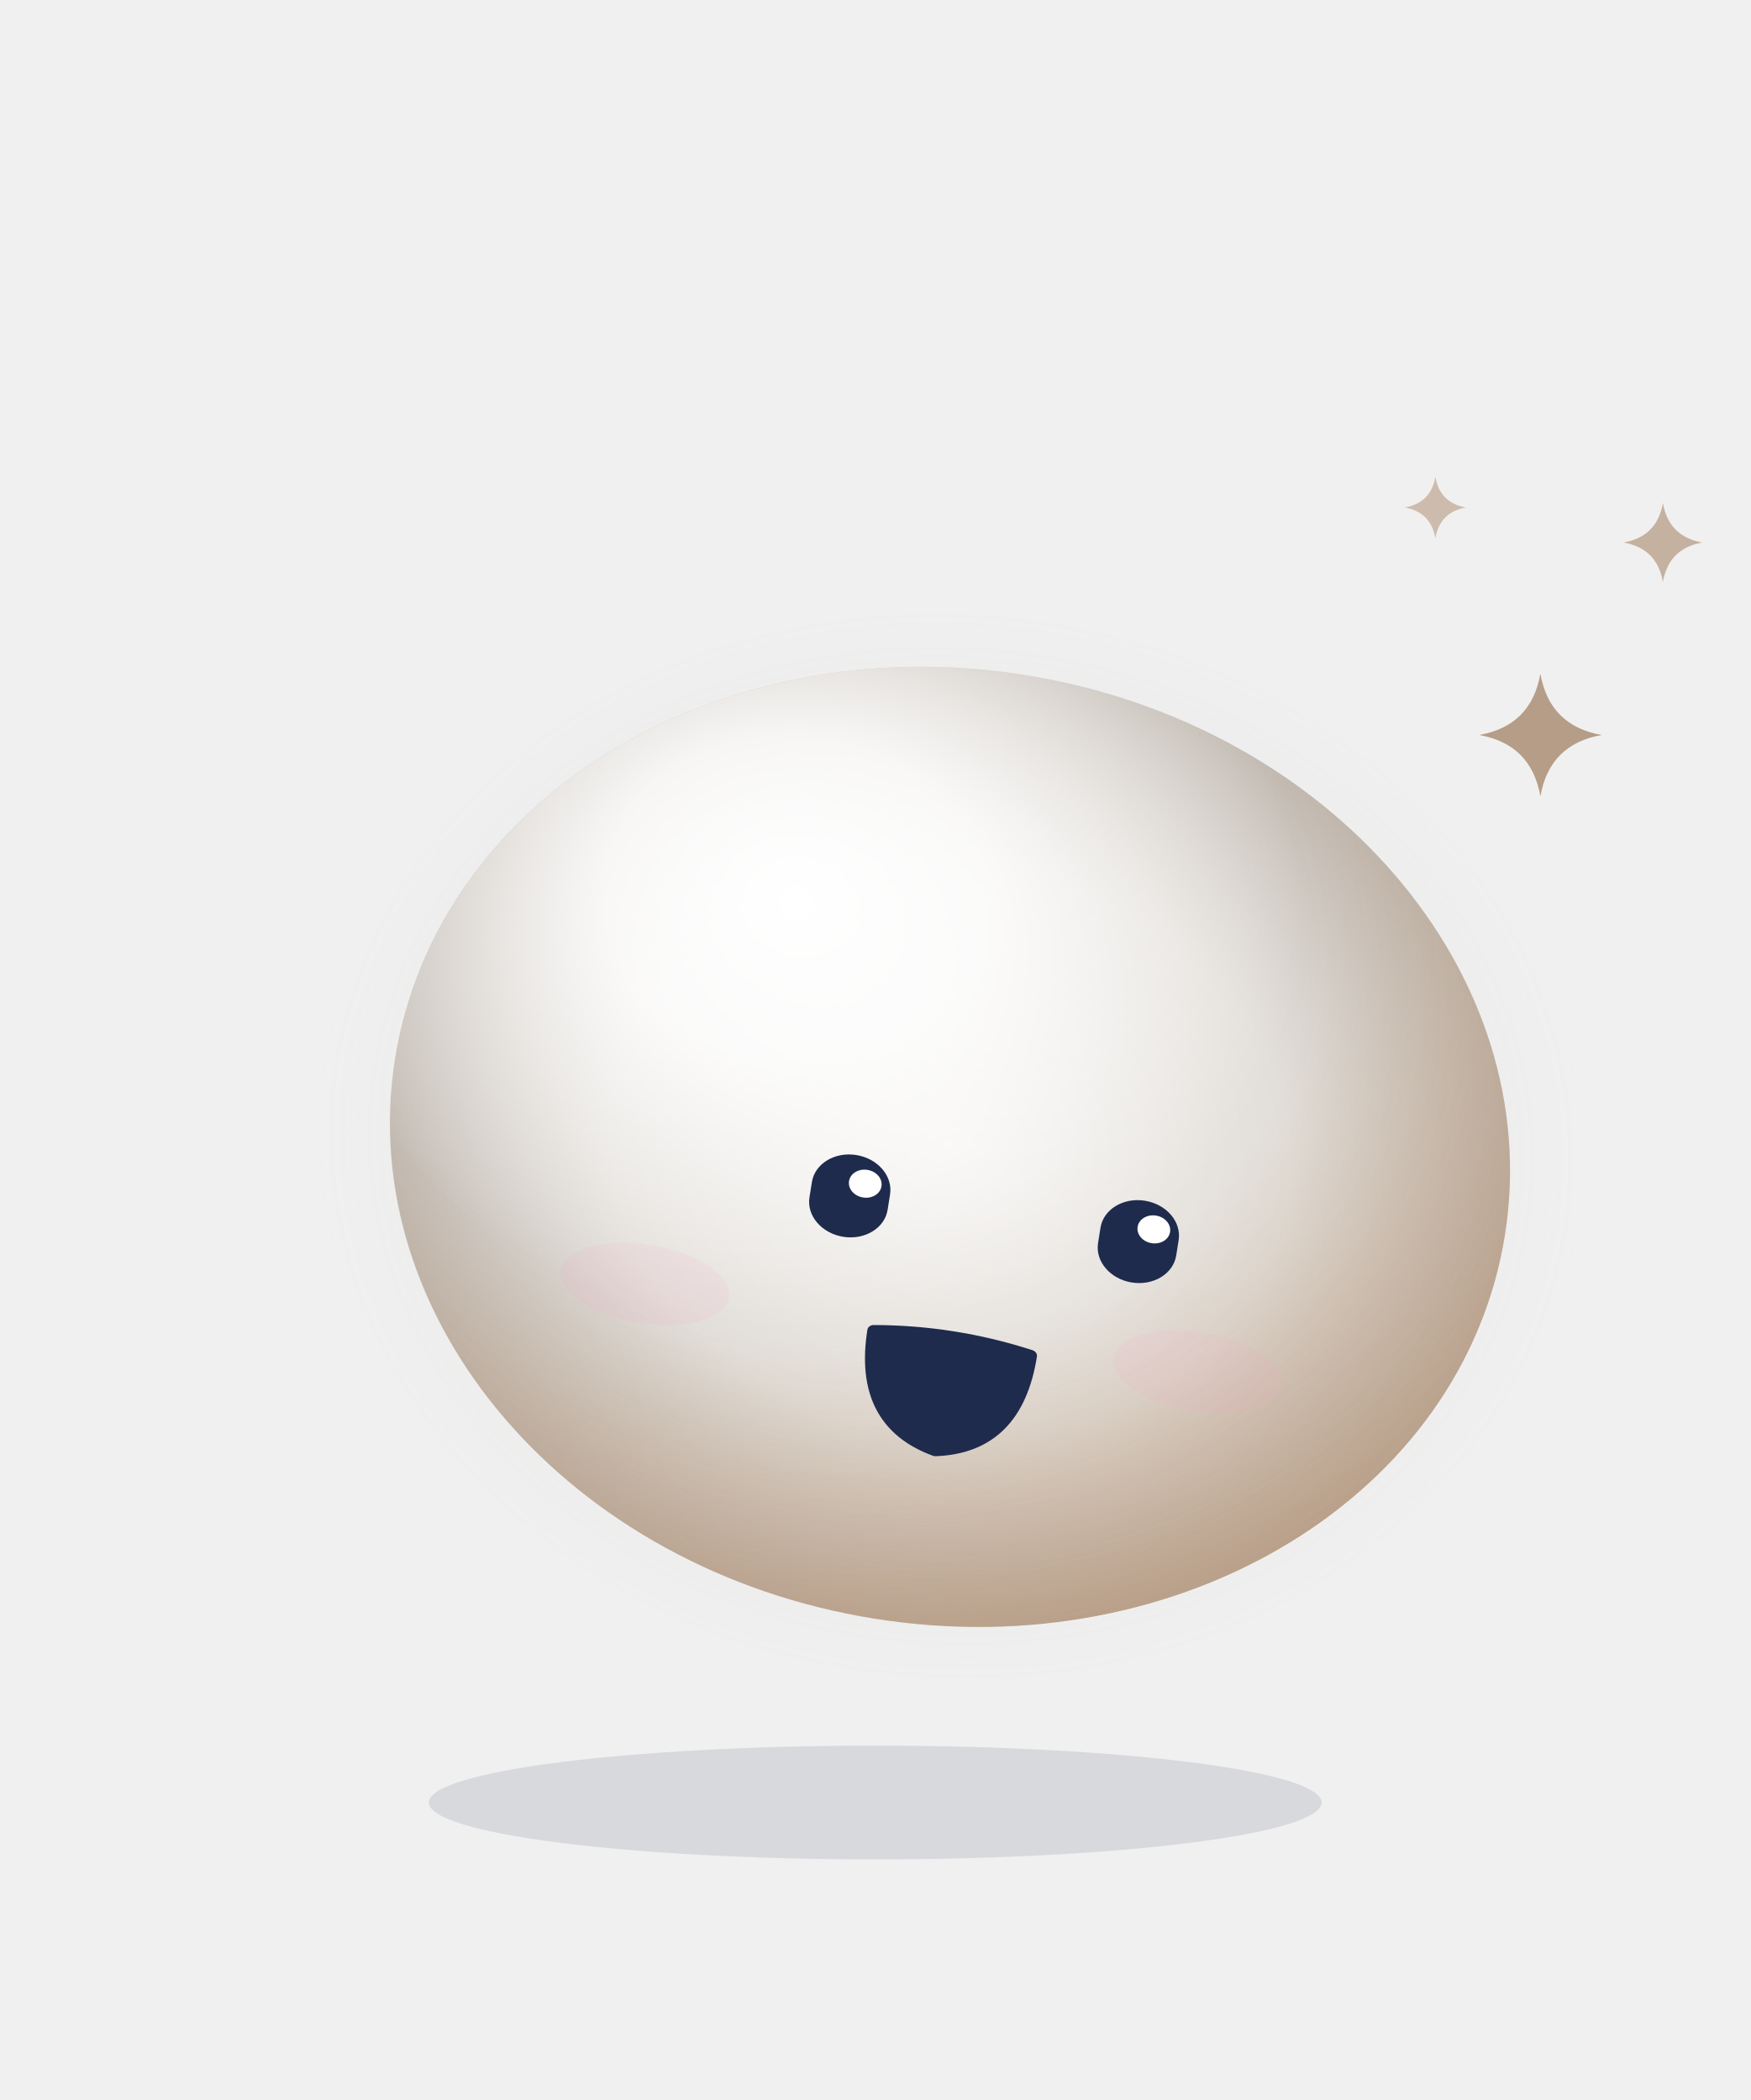
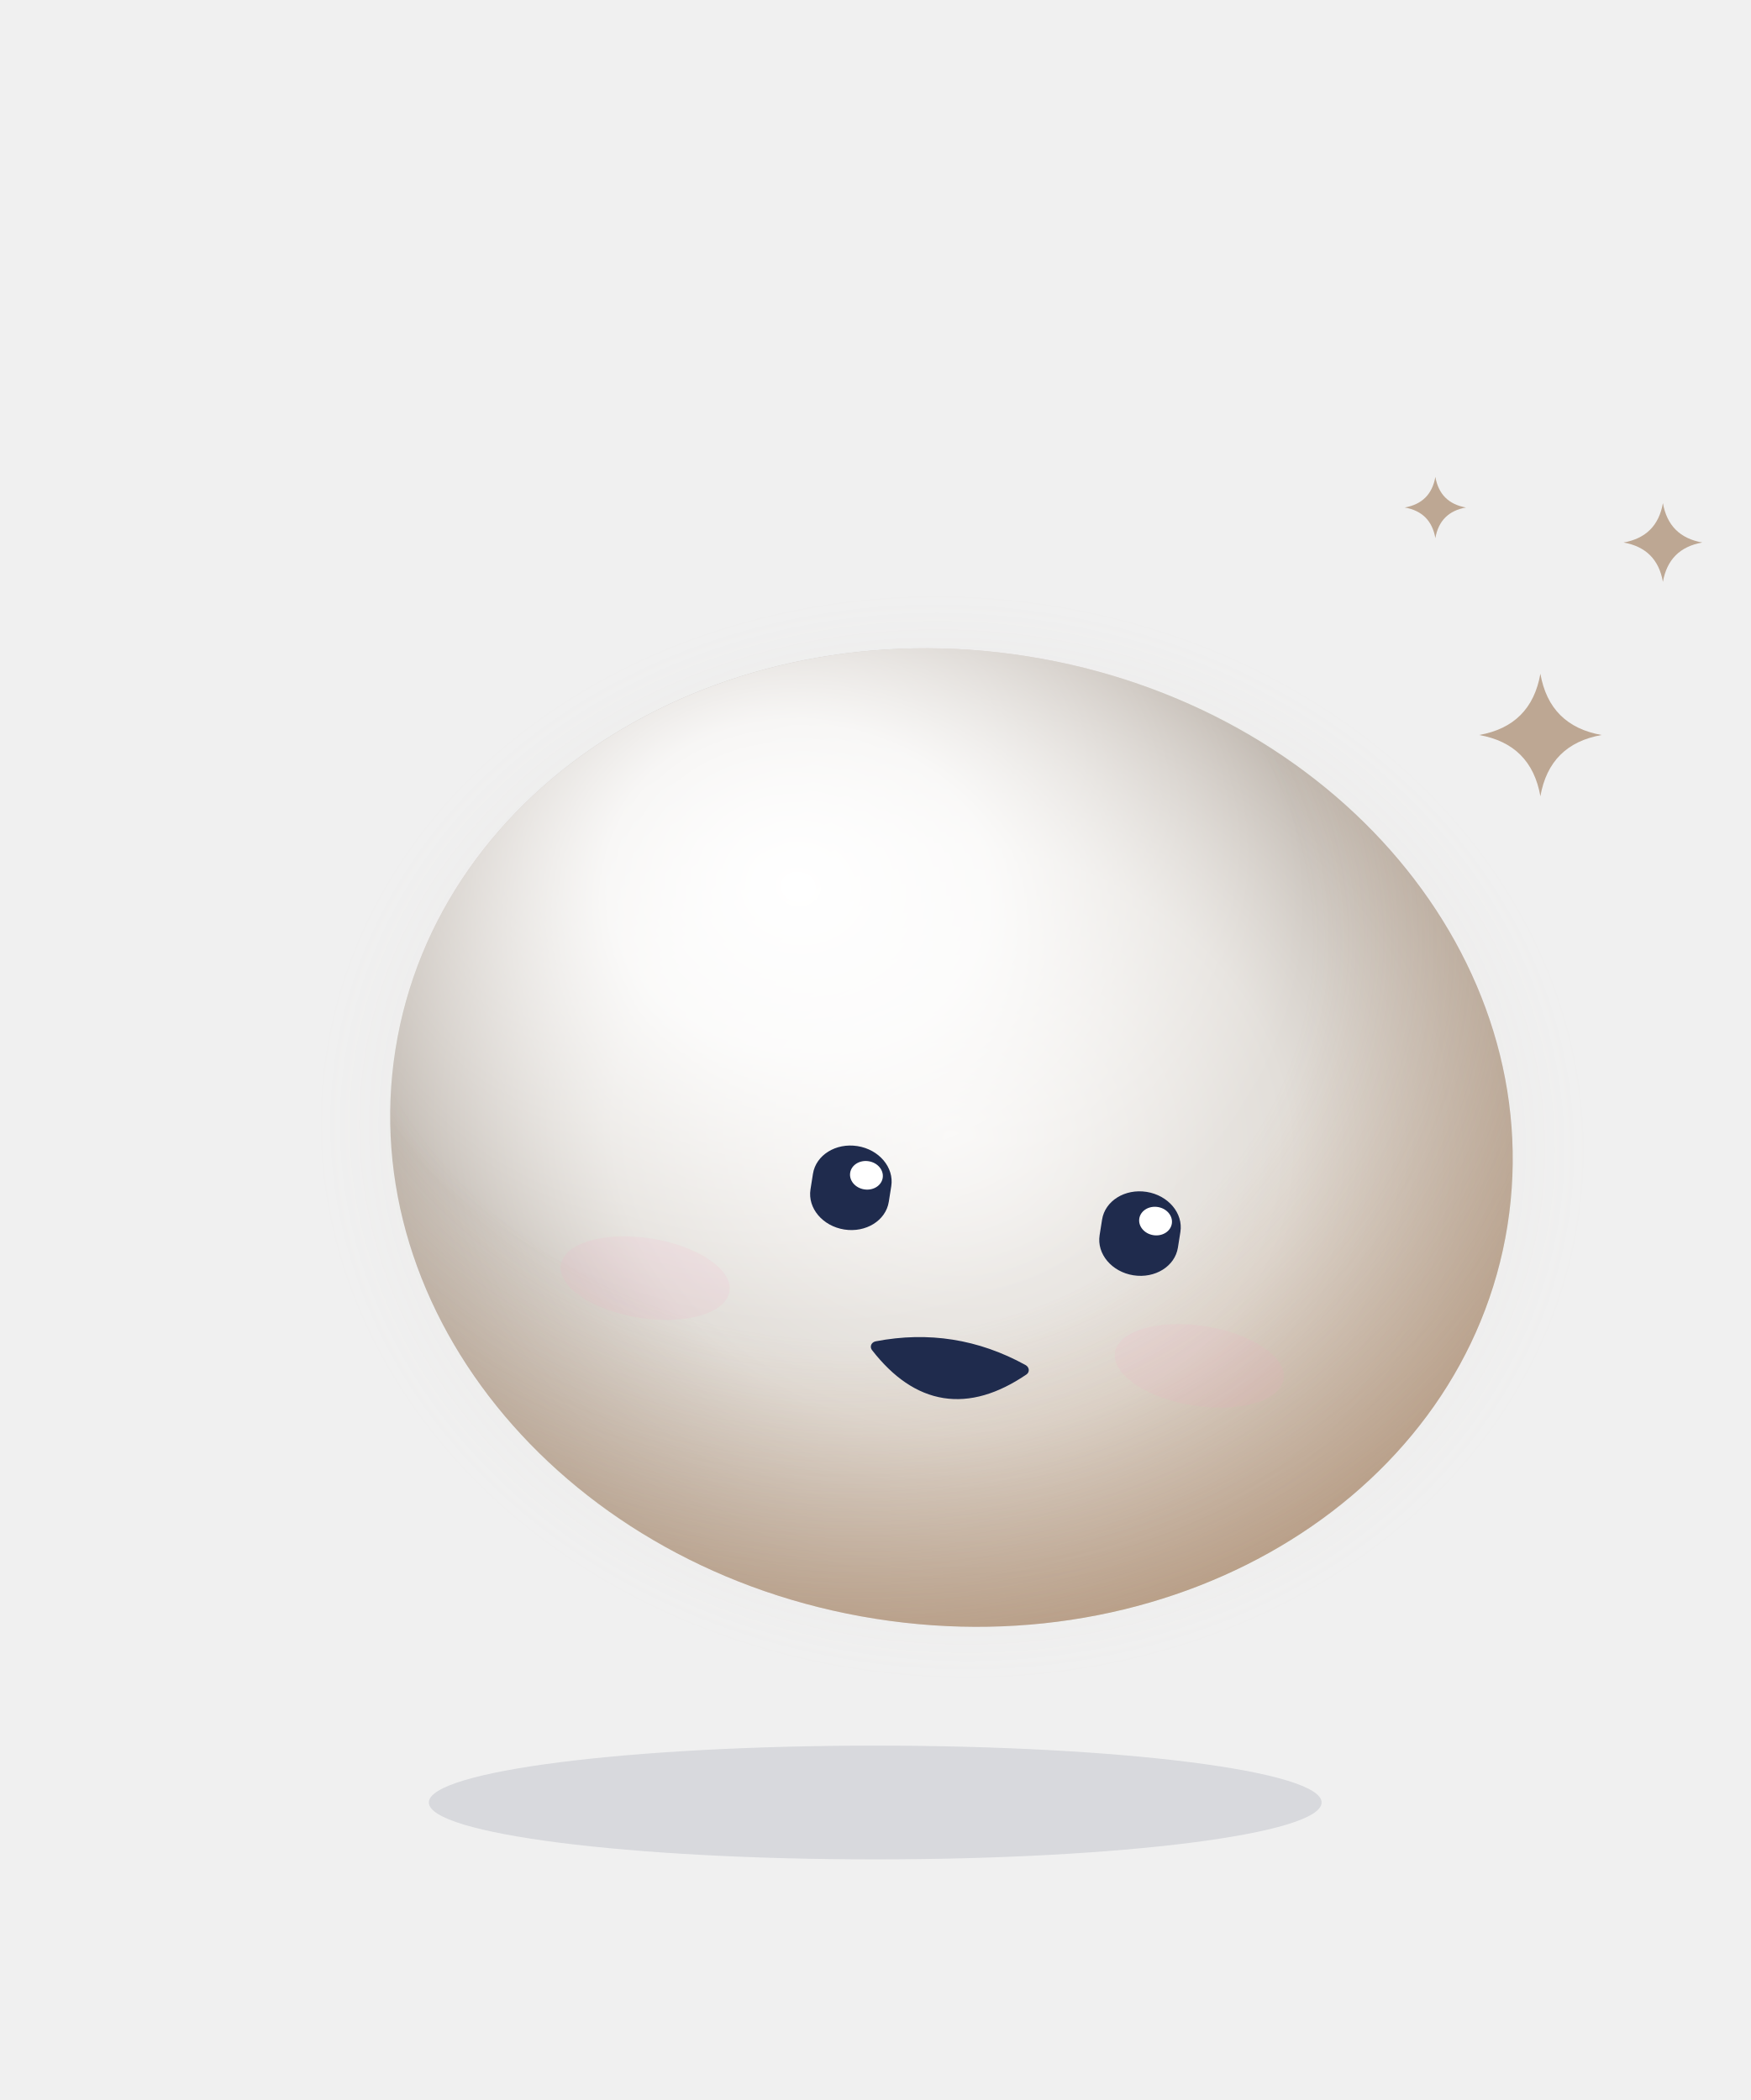
- <svg xmlns="http://www.w3.org/2000/svg" class="guide-svg" viewBox="0 0 200 240" role="img" aria-label="Lumi, your guide (weak, explaining)">
+ <svg xmlns="http://www.w3.org/2000/svg" class="guide-svg" viewBox="0 0 200 240" role="img" aria-label="Lumi, your guide">
  <defs>
    <radialGradient id="lumi-weak-explaining-halo">
-       <stop offset="0" stop-color="hsla(28, 24%, 78%, 0.303)" />
-       <stop offset=".42" stop-color="hsla(28, 24%, 76%, 0.099)" />
-       <stop offset=".68" stop-color="hsla(28, 14%, 76%, 0)" />
+       <stop offset="0" stop-color="hsla(28.0, 24.0%, 78%, 0.303)" />
+       <stop offset="0.42" stop-color="hsla(28.0, 24.0%, 76%, 0.099)" />
+       <stop offset="0.68" stop-color="hsla(28.0, 24.0%, 76%, 0.000)" />
    </radialGradient>
    <radialGradient id="lumi-weak-explaining-body" cx="50%" cy="50%" r="50%">
-       <stop offset="0" stop-color="hsla(28, 14%, 95%, 1)" />
-       <stop offset=".6" stop-color="hsla(28, 14%, 87%, 1)" />
-       <stop offset="1" stop-color="hsla(28, 11.2%, 73%, 1)" />
+       <stop offset="0" stop-color="hsla(28.0, 14.0%, 95%, 1.000)" />
+       <stop offset="0.6" stop-color="hsla(28.0, 14.0%, 87%, 1.000)" />
+       <stop offset="1" stop-color="hsla(28.0, 11.2%, 73%, 1.000)" />
    </radialGradient>
    <radialGradient id="lumi-weak-explaining-shade" cx="36%" cy="30%" r="78%">
-       <stop offset=".55" stop-color="hsla(28, 45%, 46%, 0)" />
-       <stop offset="1" stop-color="hsla(28, 45%, 46%, 0.4)" />
+       <stop offset="0.55" stop-color="hsla(28.0, 45.0%, 46%, 0.000)" />
+       <stop offset="1" stop-color="hsla(28.0, 45.0%, 46%, 0.400)" />
    </radialGradient>
    <radialGradient id="lumi-weak-explaining-shine" cx="33%" cy="27%" r="50%">
-       <stop offset="0" stop-color="#fff" stop-opacity="1" />
+       <stop offset="0" stop-color="#fff" />
      <stop offset=".34" stop-color="#fff" stop-opacity=".85" />
      <stop offset=".9" stop-color="#fff" stop-opacity="0" />
    </radialGradient>
  </defs>
  <ellipse class="g-shadow" cx="100" cy="206" rx="51" ry="6.5" fill="#1F2B4D" opacity=".12" />
-   <g class="g-float">
-     <g class="g-pose" transform="translate(0 9) rotate(9 100 176) translate(100 176) scale(1.07 0.91) translate(-100 -176)">
-       <circle class="g-halo" cx="100" cy="116" r="99" fill="url(#lumi-weak-explaining-halo)" />
-       <g class="g-jelly">
-         <circle cx="100" cy="116" r="60" fill="url(#lumi-weak-explaining-body)" />
-         <circle cx="100" cy="116" r="60" fill="url(#lumi-weak-explaining-shade)" />
-         <circle cx="100" cy="116" r="60" fill="url(#lumi-weak-explaining-shine)" />
-         <g class="g-face" transform="translate(100 126) scale(1.3)">
-           <ellipse cx="-23" cy="10" rx="7" ry="3.8" fill="#F6A5C0" opacity="0.12" />
-           <ellipse cx="23" cy="10" rx="7" ry="3.8" fill="#F6A5C0" opacity="0.12" />
-           <g class="g-eyes" transform="translate(4.5 -1.5)">
-             <g class="g-eye">
-               <rect x="-15.25" y="-4" width="6.5" height="8" rx="3.25" fill="#1F2B4D" />
-               <circle cx="-10.9" cy="-1.4" r="1.35" fill="#fff" />
-             </g>
-             <g class="g-eye">
-               <rect x="8.75" y="-4" width="6.5" height="8" rx="3.25" fill="#1F2B4D" />
-               <circle cx="13.1" cy="-1.4" r="1.35" fill="#fff" />
-             </g>
-           </g>
-           <g transform="translate(2.7 13)">
-             <path class="g-mouth" d="M-6.5,-2 Q0,-3.2 6.5,-2 Q6.5,7 0,8.5 Q-6.5,7 -6.5,-2 Z" fill="#1F2B4D" stroke="#1F2B4D" stroke-width="1.1" stroke-linejoin="round" />
-           </g>
+   <g class="g-pose" transform="translate(0 9) rotate(9 100 176) translate(100 176) scale(1.072 0.928) translate(-100 -176)">
+     <circle class="g-halo" cx="100" cy="116" r="99" fill="url(#lumi-weak-explaining-halo)" />
+     <circle class="g-ring" cx="100" cy="116" r="60" fill="none" stroke-width="3" opacity="0" />
+     <circle cx="100" cy="116" r="60" fill="url(#lumi-weak-explaining-body)" />
+     <circle cx="100" cy="116" r="60" fill="url(#lumi-weak-explaining-shade)" />
+     <circle cx="100" cy="116" r="60" fill="url(#lumi-weak-explaining-shine)" />
+     <g class="g-face" transform="translate(100 126) scale(1.3)">
+       <ellipse class="g-blush" cx="-23" cy="10" rx="7" ry="3.8" fill="#F6A5C0" opacity="0.12" />
+       <ellipse class="g-blush" cx="23" cy="10" rx="7" ry="3.8" fill="#F6A5C0" opacity="0.12" />
+       <g class="g-eyes" transform="translate(4.5 -1.5)">
+         <g class="g-eye">
+           <rect class="g-pupil" x="-15.25" y="-4" width="6.5" height="8" rx="3.25" fill="#1F2B4D" />
+           <path class="g-arc" d="M-16.5,1.5 Q-12,-5 -7.5,1.5" fill="none" stroke="#1F2B4D" stroke-width="3" stroke-linecap="round" opacity="0" />
+           <circle class="g-glint" cx="-10.9" cy="-1.4" r="1.35" fill="#fff" />
+         </g>
+         <g class="g-eye">
+           <rect class="g-pupil" x="8.75" y="-4" width="6.5" height="8" rx="3.25" fill="#1F2B4D" />
+           <path class="g-arc" d="M7.5,1.5 Q12,-5 16.5,1.5" fill="none" stroke="#1F2B4D" stroke-width="3" stroke-linecap="round" opacity="0" />
+           <circle class="g-glint" cx="13.1" cy="-1.4" r="1.35" fill="#fff" />
        </g>
      </g>
-     </g>
-     <g class="g-sparks">
-       <path d="M176,77 Q177.05,82.95 183,84 Q177.05,85.05 176,91 Q174.95,85.05 169,84 Q174.95,82.95 176,77 Z" fill="hsla(28, 24%, 62%, 1)" />
-       <path d="M190,57.5 Q190.675,61.325 194.5,62 Q190.675,62.675 190,66.5 Q189.325,62.675 185.5,62 Q189.325,61.325 190,57.5 Z" fill="hsla(28, 24%, 70%, 1)" />
-       <path d="M164,54.5 Q164.525,57.475 167.5,58 Q164.525,58.525 164,61.5 Q163.475,58.525 160.5,58 Q163.475,57.475 164,54.5 Z" fill="hsla(28, 24%, 74%, 1)" />
+       <g class="g-mouth-pos" transform="translate(2.7 13)">
+         <path class="g-mouth" d="M-6,0 Q0,-2.50 6,0 Q0,6.50 -6,0 Z" fill="#1F2B4D" stroke="#1F2B4D" stroke-width="1.1" stroke-linejoin="round" />
+       </g>
    </g>
  </g>
+   <g class="g-sparks" fill="hsla(28.0, 24.0%, 66%, 1.000)" opacity="1">
+     <path d="M176,77 Q177.05,82.95 183,84 Q177.05,85.05 176,91 Q174.95,85.05 169,84 Q174.95,82.95 176,77 Z" />
+     <path d="M190,57.5 Q190.675,61.325 194.5,62 Q190.675,62.675 190,66.5 Q189.325,62.675 185.5,62 Q189.325,61.325 190,57.5 Z" />
+     <path d="M164,54.5 Q164.525,57.475 167.5,58 Q164.525,58.525 164,61.5 Q163.475,58.525 160.5,58 Q163.475,57.475 164,54.5 Z" />
+   </g>
</svg>
